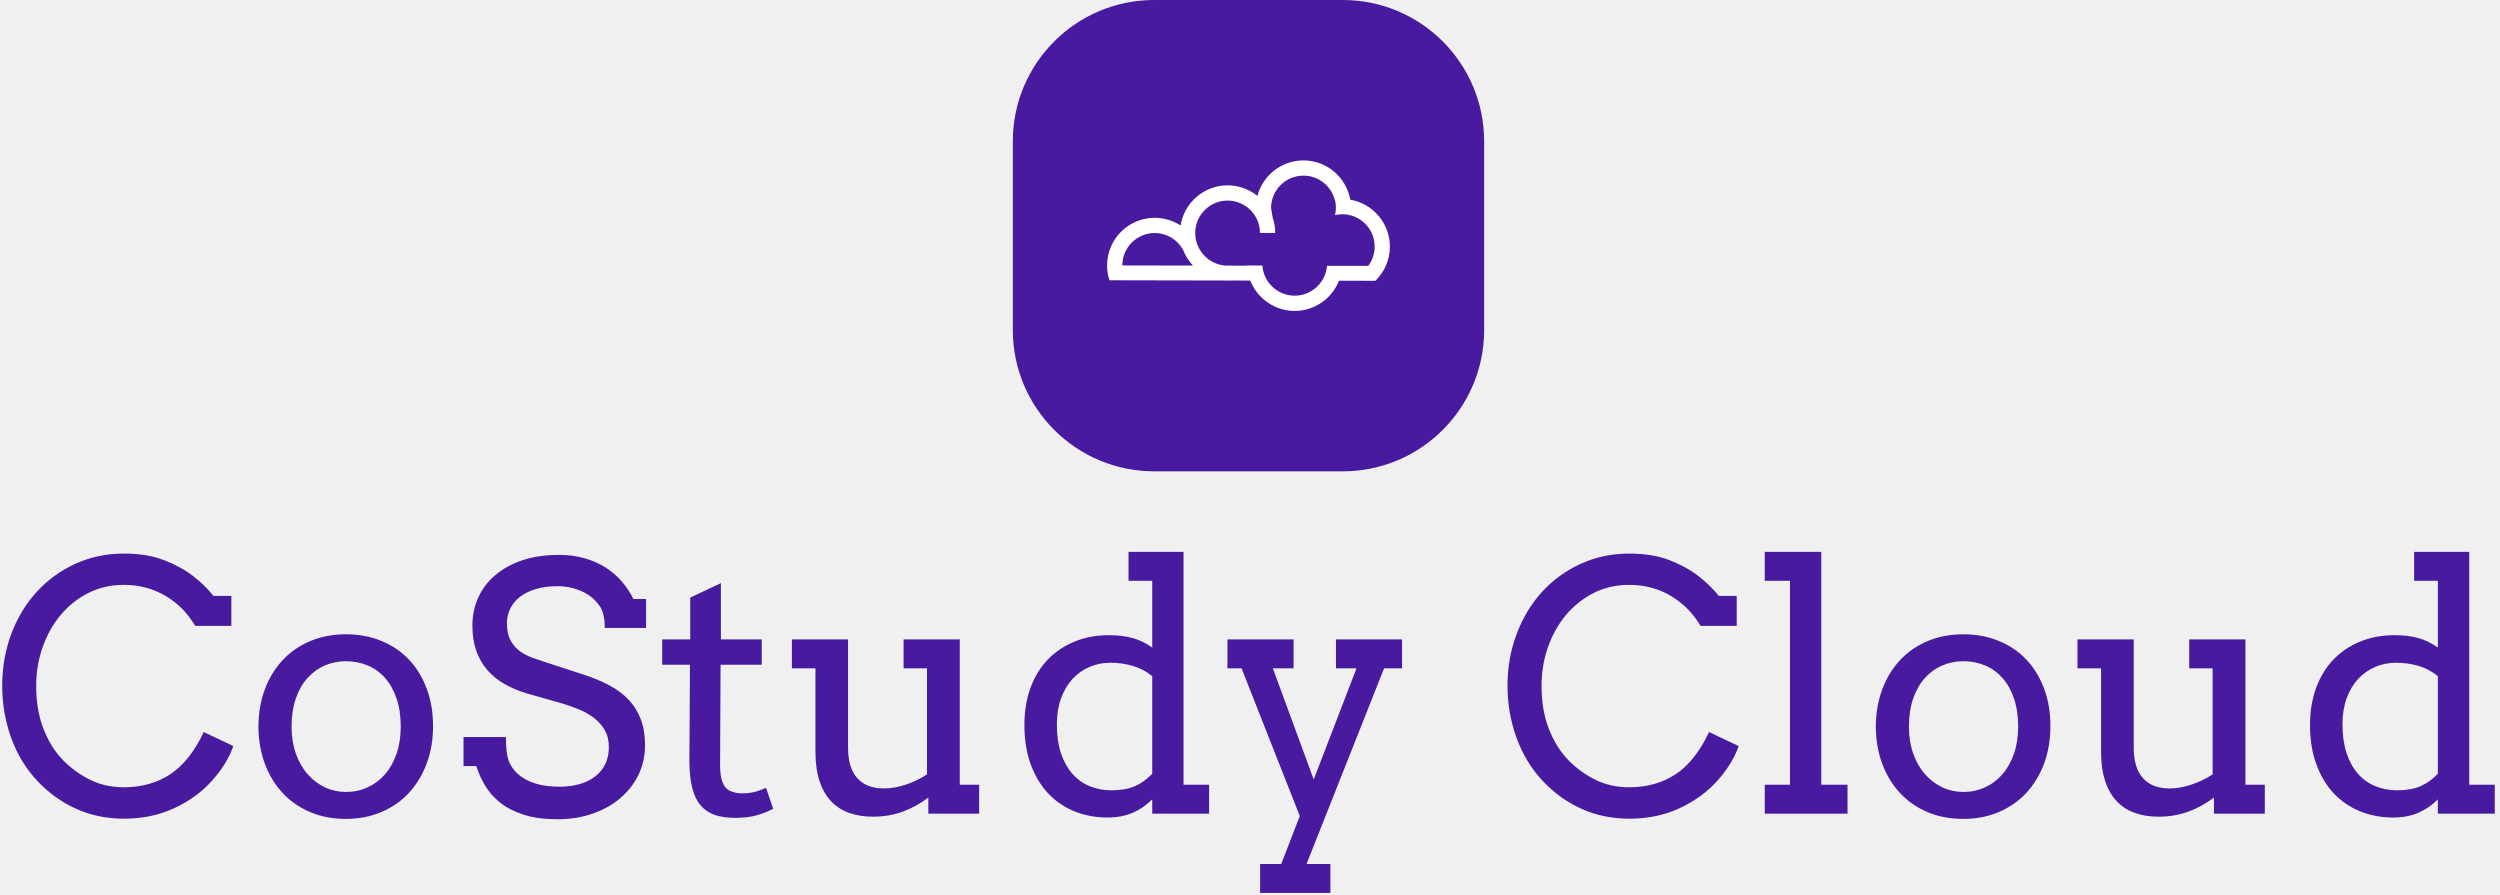
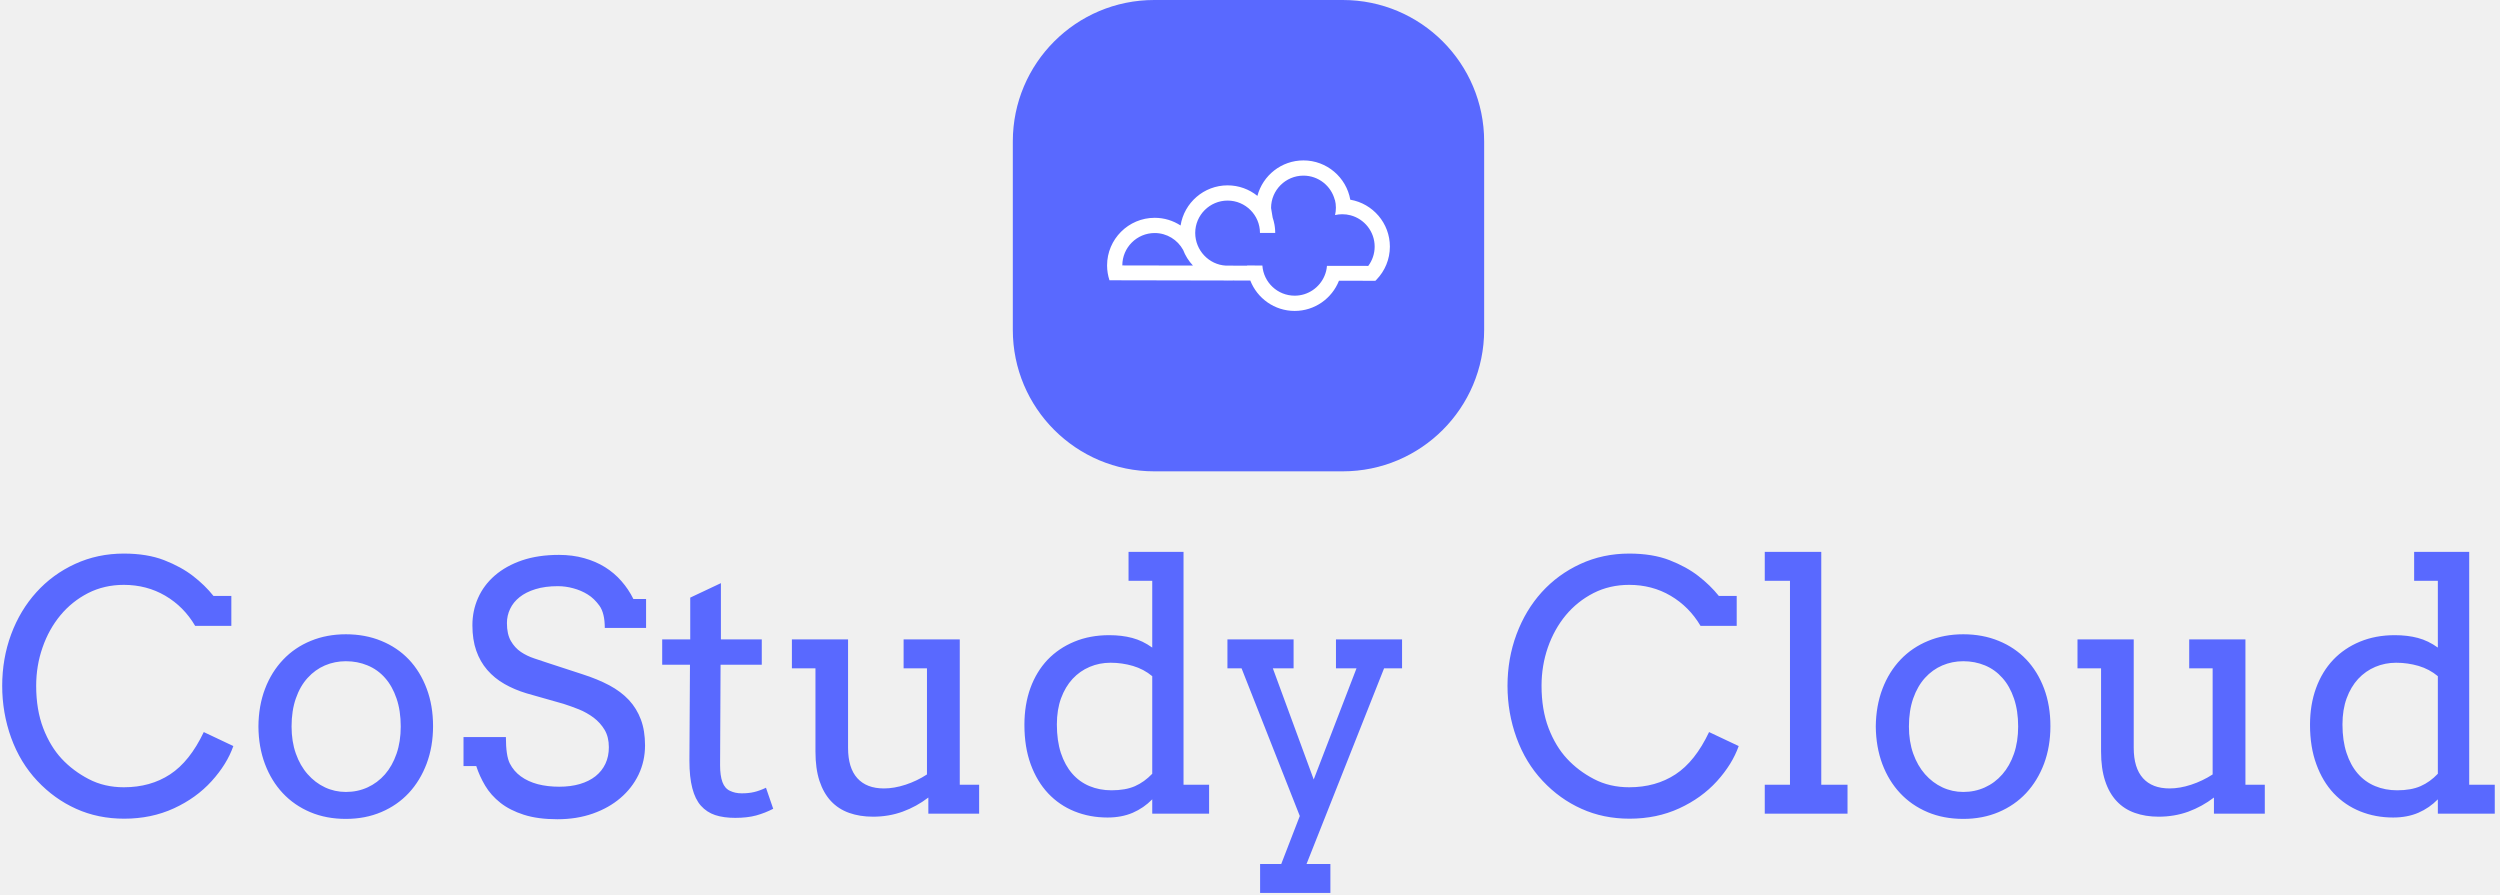
<svg xmlns="http://www.w3.org/2000/svg" version="1.1" width="1500" height="537" viewBox="0 0 1500 537">
  <g transform="matrix(1,0,0,1,-0.9090909,-0.6267027)">
    <svg viewBox="0 0 396 142" data-background-color="#ffffff" preserveAspectRatio="xMidYMid meet" height="537" width="1500">
      <g id="tight-bounds" transform="matrix(1,0,0,1,0.24,0.1657203)">
        <svg viewBox="0 0 395.52 141.669" height="141.669" width="395.52">
          <g>
            <svg viewBox="0 0 395.52 141.669" height="141.669" width="395.52">
              <g transform="matrix(1,0,0,1,0,87.55685)">
                <svg viewBox="0 0 395.52 54.112" height="54.112" width="395.52">
                  <g id="textblocktransform">
                    <svg viewBox="0 0 395.52 54.112" height="54.112" width="395.52" id="textblock">
                      <g>
                        <svg viewBox="0 0 395.52 54.112" height="54.112" width="395.52">
                          <g transform="matrix(1,0,0,1,0,0)">
-                             <svg width="395.52" viewBox="1.76 -37.99 361.69 49.49" height="54.112" data-palette-color="#471aa0">
-                               <path d="M35.01-27.25L29.76-27.25Q28.13-30.03 25.43-31.62 22.73-33.2 19.41-33.2L19.41-33.2Q16.58-33.2 14.23-32.01 11.89-30.81 10.22-28.8 8.54-26.78 7.62-24.13 6.69-21.48 6.69-18.55L6.69-18.55Q6.69-15.09 7.71-12.41 8.74-9.74 10.39-7.97 12.04-6.2 14.31-5.02 16.58-3.83 19.41-3.83L19.41-3.83Q23.27-3.83 26.12-5.7 28.98-7.57 31.01-11.84L31.01-11.84 35.3-9.81Q34.38-7.18 32.15-4.72 29.93-2.27 26.67-0.77 23.41 0.73 19.46 0.73L19.46 0.73Q15.67 0.73 12.5-0.7 9.33-2.12 6.85-4.76 4.37-7.4 3.06-11.01 1.76-14.62 1.76-18.55L1.76-18.55Q1.76-22.51 3.06-26.03 4.37-29.54 6.73-32.14 9.08-34.74 12.34-36.24 15.6-37.74 19.41-37.74L19.41-37.74Q22.8-37.74 25.27-36.78 27.73-35.82 29.46-34.48 31.18-33.15 32.42-31.59L32.42-31.59 35.01-31.59 35.01-27.25ZM38.94-12.65L38.94-12.65Q38.96-15.65 39.9-18.12 40.84-20.58 42.53-22.35 44.21-24.12 46.53-25.07 48.85-26.03 51.63-26.03L51.63-26.03Q54.44-26.03 56.77-25.07 59.1-24.12 60.76-22.38 62.42-20.63 63.35-18.16 64.28-15.7 64.28-12.7L64.28-12.7Q64.28-9.74 63.35-7.26 62.42-4.79 60.76-3 59.1-1.22 56.77-0.23 54.44 0.76 51.63 0.76L51.63 0.76Q48.78 0.76 46.46-0.22 44.14-1.2 42.48-2.97 40.82-4.74 39.89-7.2 38.96-9.67 38.94-12.65ZM43.75-12.65L43.75-12.65Q43.75-10.47 44.37-8.72 44.99-6.96 46.08-5.73 47.17-4.49 48.59-3.82 50.02-3.15 51.63-3.15L51.63-3.15Q53.32-3.15 54.77-3.81 56.22-4.47 57.3-5.7 58.37-6.93 58.98-8.69 59.59-10.45 59.59-12.65L59.59-12.65Q59.59-14.94 58.98-16.72 58.37-18.51 57.31-19.7 56.25-20.9 54.78-21.51 53.32-22.12 51.63-22.12L51.63-22.12Q50.02-22.12 48.59-21.51 47.17-20.9 46.08-19.7 44.99-18.51 44.37-16.72 43.75-14.94 43.75-12.65ZM89.2-26.95Q89.2-29.1 88.42-30.18 87.64-31.25 86.7-31.82 85.76-32.4 84.64-32.7 83.52-33.01 82.39-33.01L82.39-33.01Q80.54-33.01 79.15-32.58 77.75-32.15 76.84-31.42 75.92-30.69 75.46-29.71 75-28.74 75-27.66L75-27.66Q75-26.05 75.57-25.06 76.14-24.07 77.02-23.47 77.9-22.88 78.96-22.53 80.02-22.19 81-21.85L81-21.85 85.93-20.24Q88.15-19.53 89.85-18.63 91.55-17.72 92.7-16.49 93.84-15.26 94.44-13.65 95.04-12.04 95.04-9.91L95.04-9.91Q95.04-7.62 94.1-5.66 93.16-3.71 91.47-2.27 89.79-0.83 87.46-0.01 85.13 0.81 82.34 0.81L82.34 0.81Q79.49 0.81 77.46 0.16 75.43-0.49 74.06-1.57 72.68-2.66 71.85-4.05 71.02-5.44 70.55-6.91L70.55-6.91 68.7-6.91 68.7-11.11 74.85-11.11Q74.85-8.4 75.42-7.28 76-6.15 77.02-5.41 78.05-4.66 79.46-4.28 80.88-3.91 82.59-3.91L82.59-3.91Q84.25-3.91 85.58-4.3 86.91-4.69 87.85-5.43 88.79-6.18 89.29-7.24 89.79-8.3 89.79-9.64L89.79-9.64Q89.79-11.13 89.17-12.17 88.54-13.21 87.57-13.94 86.59-14.67 85.43-15.14 84.27-15.6 83.2-15.94L83.2-15.94 77.85-17.46Q76.09-17.99 74.64-18.82 73.19-19.65 72.15-20.85 71.11-22.05 70.55-23.65 69.99-25.24 69.99-27.34L69.99-27.34Q69.99-29.47 70.82-31.32 71.65-33.18 73.26-34.57 74.87-35.96 77.2-36.76 79.54-37.55 82.54-37.55L82.54-37.55Q84.52-37.55 86.19-37.08 87.86-36.62 89.22-35.78 90.57-34.94 91.61-33.75 92.65-32.57 93.35-31.15L93.35-31.15 95.19-31.15 95.19-26.95 89.2-26.95ZM106.05-33.45L106.05-25.29 111.98-25.29 111.98-21.61 106-21.61 105.93-7.01Q105.93-5.52 106.27-4.59 106.61-3.66 107.37-3.31 108.12-2.95 109.07-2.95L109.07-2.95Q110.1-2.95 110.88-3.14 111.66-3.32 112.59-3.76L112.59-3.76 113.64-0.71Q112.47-0.1 111.17 0.26 109.88 0.61 108.12 0.61L108.12 0.61Q106.46 0.61 105.23 0.21 104-0.2 103.15-1.15 102.31-2.1 101.9-3.7 101.48-5.3 101.48-7.69L101.48-7.69 101.56-21.61 97.53-21.61 97.53-25.29 101.6-25.29 101.6-31.35 106.05-33.45ZM132.56-21.09L132.56-25.29 140.71-25.29 140.71-4.2 143.52-4.2 143.52 0 136.15 0 136.15-2.34Q134.44-1.03 132.42-0.29 130.41 0.44 128.12 0.44L128.12 0.44Q126.21 0.44 124.66-0.11 123.11-0.66 122.02-1.82 120.94-2.98 120.35-4.76 119.77-6.54 119.77-9.01L119.77-9.01 119.77-21.09 116.35-21.09 116.35-25.29 124.5-25.29 124.5-9.55Q124.5-6.64 125.84-5.15 127.19-3.66 129.7-3.66L129.7-3.66Q131.19-3.66 132.84-4.2 134.49-4.74 135.95-5.69L135.95-5.69 135.95-21.09 132.56-21.09ZM165.2-33.79L165.2-37.99 173.18-37.99 173.18-4.2 176.89-4.2 176.89 0 168.64 0 168.64-2.08Q167.42-0.83 165.81-0.13 164.2 0.56 162.15 0.56L162.15 0.56Q159.58 0.56 157.37-0.33 155.16-1.22 153.54-2.94 151.92-4.66 151-7.17 150.09-9.67 150.09-12.89L150.09-12.89Q150.09-15.82 150.96-18.23 151.84-20.63 153.45-22.33 155.07-24.02 157.34-24.96 159.61-25.9 162.39-25.9L162.39-25.9Q164.22-25.9 165.73-25.5 167.25-25.1 168.64-24.1L168.64-24.1 168.64-33.79 165.2-33.79ZM162.73-3.39L162.73-3.39Q164.76-3.39 166.13-3.99 167.49-4.59 168.64-5.79L168.64-5.79 168.64-19.95Q167.42-20.97 165.83-21.44 164.25-21.9 162.59-21.9L162.59-21.9Q160.97-21.9 159.56-21.3 158.14-20.7 157.08-19.56 156.02-18.41 155.41-16.75 154.8-15.09 154.8-12.94L154.8-12.94Q154.8-10.6 155.38-8.81 155.97-7.03 157.02-5.82 158.07-4.61 159.53-4 161-3.39 162.73-3.39ZM179.55-21.09L179.55-25.29 189.15-25.29 189.15-21.09 186.14-21.09 192.07-4.96 198.28-21.09 195.3-21.09 195.3-25.29 204.89-25.29 204.89-21.09 202.28-21.09 191.03 7.3 194.49 7.3 194.49 11.5 184.29 11.5 184.29 7.3 187.36 7.3 190.05 0.34 181.6-21.09 179.55-21.09ZM207.5 0Q207.5 0 207.5 0ZM253.45-27.25L248.2-27.25Q246.56-30.03 243.86-31.62 241.17-33.2 237.85-33.2L237.85-33.2Q235.01-33.2 232.67-32.01 230.33-30.81 228.65-28.8 226.98-26.78 226.05-24.13 225.13-21.48 225.13-18.55L225.13-18.55Q225.13-15.09 226.15-12.41 227.18-9.74 228.83-7.97 230.47-6.2 232.74-5.02 235.01-3.83 237.85-3.83L237.85-3.83Q241.7-3.83 244.56-5.7 247.42-7.57 249.44-11.84L249.44-11.84 253.74-9.81Q252.81-7.18 250.59-4.72 248.37-2.27 245.11-0.77 241.85 0.73 237.9 0.73L237.9 0.73Q234.11 0.73 230.94-0.7 227.76-2.12 225.29-4.76 222.81-7.4 221.5-11.01 220.19-14.62 220.19-18.55L220.19-18.55Q220.19-22.51 221.5-26.03 222.81-29.54 225.16-32.14 227.52-34.74 230.78-36.24 234.04-37.74 237.85-37.74L237.85-37.74Q241.24-37.74 243.71-36.78 246.17-35.82 247.89-34.48 249.61-33.15 250.86-31.59L250.86-31.59 253.45-31.59 253.45-27.25ZM257.52-33.79L257.52-37.99 265.72-37.99 265.72-4.2 269.53-4.2 269.53 0 257.52 0 257.52-4.2 261.18-4.2 261.18-33.79 257.52-33.79ZM273.63-12.65L273.63-12.65Q273.66-15.65 274.6-18.12 275.54-20.58 277.22-22.35 278.91-24.12 281.23-25.07 283.54-26.03 286.33-26.03L286.33-26.03Q289.14-26.03 291.47-25.07 293.8-24.12 295.46-22.38 297.12-20.63 298.05-18.16 298.97-15.7 298.97-12.7L298.97-12.7Q298.97-9.74 298.05-7.26 297.12-4.79 295.46-3 293.8-1.22 291.47-0.23 289.14 0.76 286.33 0.76L286.33 0.76Q283.47 0.76 281.15-0.22 278.83-1.2 277.17-2.97 275.51-4.74 274.58-7.2 273.66-9.67 273.63-12.65ZM278.44-12.65L278.44-12.65Q278.44-10.47 279.06-8.72 279.69-6.96 280.77-5.73 281.86-4.49 283.29-3.82 284.72-3.15 286.33-3.15L286.33-3.15Q288.01-3.15 289.46-3.81 290.92-4.47 291.99-5.7 293.07-6.93 293.68-8.69 294.29-10.45 294.29-12.65L294.29-12.65Q294.29-14.94 293.68-16.72 293.07-18.51 292-19.7 290.94-20.9 289.48-21.51 288.01-22.12 286.33-22.12L286.33-22.12Q284.72-22.12 283.29-21.51 281.86-20.9 280.77-19.7 279.69-18.51 279.06-16.72 278.44-14.94 278.44-12.65ZM319.11-21.09L319.11-25.29 327.27-25.29 327.27-4.2 330.08-4.2 330.08 0 322.7 0 322.7-2.34Q320.99-1.03 318.98-0.29 316.96 0.44 314.67 0.44L314.67 0.44Q312.77 0.44 311.22-0.11 309.66-0.66 308.58-1.82 307.49-2.98 306.91-4.76 306.32-6.54 306.32-9.01L306.32-9.01 306.32-21.09 302.9-21.09 302.9-25.29 311.06-25.29 311.06-9.55Q311.06-6.64 312.4-5.15 313.74-3.66 316.26-3.66L316.26-3.66Q317.75-3.66 319.39-4.2 321.04-4.74 322.51-5.69L322.51-5.69 322.51-21.09 319.11-21.09ZM351.75-33.79L351.75-37.99 359.74-37.99 359.74-4.2 363.45-4.2 363.45 0 355.19 0 355.19-2.08Q353.97-0.83 352.36-0.13 350.75 0.56 348.7 0.56L348.7 0.56Q346.14 0.56 343.93-0.33 341.72-1.22 340.09-2.94 338.47-4.66 337.56-7.17 336.64-9.67 336.64-12.89L336.64-12.89Q336.64-15.82 337.52-18.23 338.4-20.63 340.01-22.33 341.62-24.02 343.89-24.96 346.16-25.9 348.94-25.9L348.94-25.9Q350.78-25.9 352.29-25.5 353.8-25.1 355.19-24.1L355.19-24.1 355.19-33.79 351.75-33.79ZM349.29-3.39L349.29-3.39Q351.31-3.39 352.68-3.99 354.05-4.59 355.19-5.79L355.19-5.79 355.19-19.95Q353.97-20.97 352.39-21.44 350.8-21.9 349.14-21.9L349.14-21.9Q347.53-21.9 346.11-21.3 344.7-20.7 343.63-19.56 342.57-18.41 341.96-16.75 341.35-15.09 341.35-12.94L341.35-12.94Q341.35-10.6 341.94-8.81 342.52-7.03 343.57-5.82 344.62-4.61 346.09-4 347.55-3.39 349.29-3.39Z" opacity="1" transform="matrix(1,0,0,1,0,0)" fill="#471aa0" class="wordmark-text-0" data-fill-palette-color="primary" id="text-0" />
+                             <svg width="395.52" viewBox="1.76 -37.99 361.69 49.49" height="54.112" data-palette-color="#5969ff">
+                               <path d="M35.01-27.25L29.76-27.25Q28.13-30.03 25.43-31.62 22.73-33.2 19.41-33.2L19.41-33.2Q16.58-33.2 14.23-32.01 11.89-30.81 10.22-28.8 8.54-26.78 7.62-24.13 6.69-21.48 6.69-18.55L6.69-18.55Q6.69-15.09 7.71-12.41 8.74-9.74 10.39-7.97 12.04-6.2 14.31-5.02 16.58-3.83 19.41-3.83L19.41-3.83Q23.27-3.83 26.12-5.7 28.98-7.57 31.01-11.84L31.01-11.84 35.3-9.81Q34.38-7.18 32.15-4.72 29.93-2.27 26.67-0.77 23.41 0.73 19.46 0.73L19.46 0.73Q15.67 0.73 12.5-0.7 9.33-2.12 6.85-4.76 4.37-7.4 3.06-11.01 1.76-14.62 1.76-18.55L1.76-18.55Q1.76-22.51 3.06-26.03 4.37-29.54 6.73-32.14 9.08-34.74 12.34-36.24 15.6-37.74 19.41-37.74L19.41-37.74Q22.8-37.74 25.27-36.78 27.73-35.82 29.46-34.48 31.18-33.15 32.42-31.59L32.42-31.59 35.01-31.59 35.01-27.25ZM38.94-12.65L38.94-12.65Q38.96-15.65 39.9-18.12 40.84-20.58 42.53-22.35 44.21-24.12 46.53-25.07 48.85-26.03 51.63-26.03L51.63-26.03Q54.44-26.03 56.77-25.07 59.1-24.12 60.76-22.38 62.42-20.63 63.35-18.16 64.28-15.7 64.28-12.7L64.28-12.7Q64.28-9.74 63.35-7.26 62.42-4.79 60.76-3 59.1-1.22 56.77-0.23 54.44 0.76 51.63 0.76L51.63 0.76Q48.78 0.76 46.46-0.22 44.14-1.2 42.48-2.97 40.82-4.74 39.89-7.2 38.96-9.67 38.94-12.65ZM43.75-12.65L43.75-12.65Q43.75-10.47 44.37-8.72 44.99-6.96 46.08-5.73 47.17-4.49 48.59-3.82 50.02-3.15 51.63-3.15L51.63-3.15Q53.32-3.15 54.77-3.81 56.22-4.47 57.3-5.7 58.37-6.93 58.98-8.69 59.59-10.45 59.59-12.65L59.59-12.65Q59.59-14.94 58.98-16.72 58.37-18.51 57.31-19.7 56.25-20.9 54.78-21.51 53.32-22.12 51.63-22.12L51.63-22.12Q50.02-22.12 48.59-21.51 47.17-20.9 46.08-19.7 44.99-18.51 44.37-16.72 43.75-14.94 43.75-12.65ZM89.2-26.95Q89.2-29.1 88.42-30.18 87.64-31.25 86.7-31.82 85.76-32.4 84.64-32.7 83.52-33.01 82.39-33.01L82.39-33.01Q80.54-33.01 79.15-32.58 77.75-32.15 76.84-31.42 75.92-30.69 75.46-29.71 75-28.74 75-27.66L75-27.66Q75-26.05 75.57-25.06 76.14-24.07 77.02-23.47 77.9-22.88 78.96-22.53 80.02-22.19 81-21.85L81-21.85 85.93-20.24Q88.15-19.53 89.85-18.63 91.55-17.72 92.7-16.49 93.84-15.26 94.44-13.65 95.04-12.04 95.04-9.91L95.04-9.91Q95.04-7.62 94.1-5.66 93.16-3.71 91.47-2.27 89.79-0.83 87.46-0.01 85.13 0.81 82.34 0.81L82.34 0.81Q79.49 0.81 77.46 0.16 75.43-0.49 74.06-1.57 72.68-2.66 71.85-4.05 71.02-5.44 70.55-6.91L70.55-6.91 68.7-6.91 68.7-11.11 74.85-11.11Q74.85-8.4 75.42-7.28 76-6.15 77.02-5.41 78.05-4.66 79.46-4.28 80.88-3.91 82.59-3.91L82.59-3.91Q84.25-3.91 85.58-4.3 86.91-4.69 87.85-5.43 88.79-6.18 89.29-7.24 89.79-8.3 89.79-9.64L89.79-9.64Q89.79-11.13 89.17-12.17 88.54-13.21 87.57-13.94 86.59-14.67 85.43-15.14 84.27-15.6 83.2-15.94L83.2-15.94 77.85-17.46Q76.09-17.99 74.64-18.82 73.19-19.65 72.15-20.85 71.11-22.05 70.55-23.65 69.99-25.24 69.99-27.34L69.99-27.34Q69.99-29.47 70.82-31.32 71.65-33.18 73.26-34.57 74.87-35.96 77.2-36.76 79.54-37.55 82.54-37.55L82.54-37.55Q84.52-37.55 86.19-37.08 87.86-36.62 89.22-35.78 90.57-34.94 91.61-33.75 92.65-32.57 93.35-31.15L93.35-31.15 95.19-31.15 95.19-26.95 89.2-26.95ZM106.05-33.45L106.05-25.29 111.98-25.29 111.98-21.61 106-21.61 105.93-7.01Q105.93-5.52 106.27-4.59 106.61-3.66 107.37-3.31 108.12-2.95 109.07-2.95L109.07-2.95Q110.1-2.95 110.88-3.14 111.66-3.32 112.59-3.76L112.59-3.76 113.64-0.71Q112.47-0.1 111.17 0.26 109.88 0.61 108.12 0.61L108.12 0.61Q106.46 0.61 105.23 0.21 104-0.2 103.15-1.15 102.31-2.1 101.9-3.7 101.48-5.3 101.48-7.69L101.48-7.69 101.56-21.61 97.53-21.61 97.53-25.29 101.6-25.29 101.6-31.35 106.05-33.45ZM132.56-21.09L132.56-25.29 140.71-25.29 140.71-4.2 143.52-4.2 143.52 0 136.15 0 136.15-2.34Q134.44-1.03 132.42-0.29 130.41 0.44 128.12 0.44L128.12 0.44Q126.21 0.44 124.66-0.11 123.11-0.66 122.02-1.82 120.94-2.98 120.35-4.76 119.77-6.54 119.77-9.01L119.77-9.01 119.77-21.09 116.35-21.09 116.35-25.29 124.5-25.29 124.5-9.55Q124.5-6.64 125.84-5.15 127.19-3.66 129.7-3.66L129.7-3.66Q131.19-3.66 132.84-4.2 134.49-4.74 135.95-5.69L135.95-5.69 135.95-21.09 132.56-21.09ZM165.2-33.79L165.2-37.99 173.18-37.99 173.18-4.2 176.89-4.2 176.89 0 168.64 0 168.64-2.08Q167.42-0.83 165.81-0.13 164.2 0.56 162.15 0.56L162.15 0.56Q159.58 0.56 157.37-0.33 155.16-1.22 153.54-2.94 151.92-4.66 151-7.17 150.09-9.67 150.09-12.89L150.09-12.89Q150.09-15.82 150.96-18.23 151.84-20.63 153.45-22.33 155.07-24.02 157.34-24.96 159.61-25.9 162.39-25.9L162.39-25.9Q164.22-25.9 165.73-25.5 167.25-25.1 168.64-24.1L168.64-24.1 168.64-33.79 165.2-33.79ZM162.73-3.39L162.73-3.39Q164.76-3.39 166.13-3.99 167.49-4.59 168.64-5.79L168.64-5.79 168.64-19.95Q167.42-20.97 165.83-21.44 164.25-21.9 162.59-21.9L162.59-21.9Q160.97-21.9 159.56-21.3 158.14-20.7 157.08-19.56 156.02-18.41 155.41-16.75 154.8-15.09 154.8-12.94L154.8-12.94Q154.8-10.6 155.38-8.81 155.97-7.03 157.02-5.82 158.07-4.61 159.53-4 161-3.39 162.73-3.39ZM179.55-21.09L179.55-25.29 189.15-25.29 189.15-21.09 186.14-21.09 192.07-4.96 198.28-21.09 195.3-21.09 195.3-25.29 204.89-25.29 204.89-21.09 202.28-21.09 191.03 7.3 194.49 7.3 194.49 11.5 184.29 11.5 184.29 7.3 187.36 7.3 190.05 0.34 181.6-21.09 179.55-21.09ZM207.5 0Q207.5 0 207.5 0ZM253.45-27.25L248.2-27.25Q246.56-30.03 243.86-31.62 241.17-33.2 237.85-33.2L237.85-33.2Q235.01-33.2 232.67-32.01 230.33-30.81 228.65-28.8 226.98-26.78 226.05-24.13 225.13-21.48 225.13-18.55L225.13-18.55Q225.13-15.09 226.15-12.41 227.18-9.74 228.83-7.97 230.47-6.2 232.74-5.02 235.01-3.83 237.85-3.83L237.85-3.83Q241.7-3.83 244.56-5.7 247.42-7.57 249.44-11.84L249.44-11.84 253.74-9.81Q252.81-7.18 250.59-4.72 248.37-2.27 245.11-0.77 241.85 0.73 237.9 0.73L237.9 0.73Q234.11 0.73 230.94-0.7 227.76-2.12 225.29-4.76 222.81-7.4 221.5-11.01 220.19-14.62 220.19-18.55L220.19-18.55Q220.19-22.51 221.5-26.03 222.81-29.54 225.16-32.14 227.52-34.74 230.78-36.24 234.04-37.74 237.85-37.74L237.85-37.74Q241.24-37.74 243.71-36.78 246.17-35.82 247.89-34.48 249.61-33.15 250.86-31.59L250.86-31.59 253.45-31.59 253.45-27.25ZM257.52-33.79L257.52-37.99 265.72-37.99 265.72-4.2 269.53-4.2 269.53 0 257.52 0 257.52-4.2 261.18-4.2 261.18-33.79 257.52-33.79ZM273.63-12.65L273.63-12.65Q273.66-15.65 274.6-18.12 275.54-20.58 277.22-22.35 278.91-24.12 281.23-25.07 283.54-26.03 286.33-26.03L286.33-26.03Q289.14-26.03 291.47-25.07 293.8-24.12 295.46-22.38 297.12-20.63 298.05-18.16 298.97-15.7 298.97-12.7L298.97-12.7Q298.97-9.74 298.05-7.26 297.12-4.79 295.46-3 293.8-1.22 291.47-0.23 289.14 0.76 286.33 0.76L286.33 0.76Q283.47 0.76 281.15-0.22 278.83-1.2 277.17-2.97 275.51-4.74 274.58-7.2 273.66-9.67 273.63-12.65ZM278.44-12.65L278.44-12.65Q278.44-10.47 279.06-8.72 279.69-6.96 280.77-5.73 281.86-4.49 283.29-3.82 284.72-3.15 286.33-3.15L286.33-3.15Q288.01-3.15 289.46-3.81 290.92-4.47 291.99-5.7 293.07-6.93 293.68-8.69 294.29-10.45 294.29-12.65L294.29-12.65Q294.29-14.94 293.68-16.72 293.07-18.51 292-19.7 290.94-20.9 289.48-21.51 288.01-22.12 286.33-22.12L286.33-22.12Q284.72-22.12 283.29-21.51 281.86-20.9 280.77-19.7 279.69-18.51 279.06-16.72 278.44-14.94 278.44-12.65ZM319.11-21.09L319.11-25.29 327.27-25.29 327.27-4.2 330.08-4.2 330.08 0 322.7 0 322.7-2.34Q320.99-1.03 318.98-0.29 316.96 0.44 314.67 0.44L314.67 0.44Q312.77 0.44 311.22-0.11 309.66-0.66 308.58-1.82 307.49-2.98 306.91-4.76 306.32-6.54 306.32-9.01L306.32-9.01 306.32-21.09 302.9-21.09 302.9-25.29 311.06-25.29 311.06-9.55Q311.06-6.64 312.4-5.15 313.74-3.66 316.26-3.66L316.26-3.66Q317.75-3.66 319.39-4.2 321.04-4.74 322.51-5.69L322.51-5.69 322.51-21.09 319.11-21.09ZM351.75-33.79L351.75-37.99 359.74-37.99 359.74-4.2 363.45-4.2 363.45 0 355.19 0 355.19-2.08Q353.97-0.83 352.36-0.13 350.75 0.56 348.7 0.56L348.7 0.56Q346.14 0.56 343.93-0.33 341.72-1.22 340.09-2.94 338.47-4.66 337.56-7.17 336.64-9.67 336.64-12.89L336.64-12.89Q336.64-15.82 337.52-18.23 338.4-20.63 340.01-22.33 341.62-24.02 343.89-24.96 346.16-25.9 348.94-25.9L348.94-25.9Q350.78-25.9 352.29-25.5 353.8-25.1 355.19-24.1L355.19-24.1 355.19-33.79 351.75-33.79ZM349.29-3.39L349.29-3.39Q351.31-3.39 352.68-3.99 354.05-4.59 355.19-5.79L355.19-5.79 355.19-19.95Q353.97-20.97 352.39-21.44 350.8-21.9 349.14-21.9L349.14-21.9Q347.53-21.9 346.11-21.3 344.7-20.7 343.63-19.56 342.57-18.41 341.96-16.75 341.35-15.09 341.35-12.94L341.35-12.94Q341.35-10.6 341.94-8.81 342.52-7.03 343.57-5.82 344.62-4.61 346.09-4 347.55-3.39 349.29-3.39Z" opacity="1" transform="matrix(1,0,0,1,0,0)" fill="#5969ff" class="wordmark-text-0" data-fill-palette-color="primary" id="text-0" />
                            </svg>
                          </g>
                        </svg>
                      </g>
                    </svg>
                  </g>
                </svg>
              </g>
              <g transform="matrix(1,0,0,1,160.3688,0)">
                <svg viewBox="0 0 74.782 74.782" height="74.782" width="74.782">
                  <g>
                    <svg />
                  </g>
                  <g id="icon-0">
                    <svg viewBox="0 0 74.782 74.782" height="74.782" width="74.782">
                      <g>
-                         <path transform="scale(0.74782,0.74782)" d="M30 100c-16.569 0-30-13.431-30-30v-40c0-16.569 13.431-30 30-30h40c16.569 0 30 13.431 30 30v40c0 16.569-13.431 30-30 30z" fill="#471aa0" fill-rule="nonzero" stroke="none" stroke-width="1" stroke-linecap="butt" stroke-linejoin="miter" stroke-miterlimit="10" stroke-dasharray="" stroke-dashoffset="0" font-family="none" font-weight="none" font-size="none" text-anchor="none" style="mix-blend-mode: normal" data-fill-palette-color="accent" />
+                         <path transform="scale(0.74782,0.74782)" d="M30 100c-16.569 0-30-13.431-30-30v-40c0-16.569 13.431-30 30-30h40c16.569 0 30 13.431 30 30v40c0 16.569-13.431 30-30 30z" fill="#5969ff" fill-rule="nonzero" stroke="none" stroke-width="1" stroke-linecap="butt" stroke-linejoin="miter" stroke-miterlimit="10" stroke-dasharray="" stroke-dashoffset="0" font-family="none" font-weight="none" font-size="none" text-anchor="none" style="mix-blend-mode: normal" data-fill-palette-color="accent" />
                      </g>
                      <g transform="matrix(1,0,0,1,14.95648,25.45061)">
                        <svg viewBox="0 0 44.869 23.881" height="23.881" width="44.869">
                          <g>
                            <svg version="1.1" x="0" y="0" viewBox="0.19 17.326 99.809 53.122" enable-background="new 0 0 100 100" xml:space="preserve" height="23.881" width="44.869" class="icon-cg-0" data-fill-palette-color="quaternary" id="cg-0">
                              <path fill="#ffffff" d="M1.028 59.63h0.006l5.819 0.011 20.26 0.039 5.818 0.012 7.969 0.016 0.915 0.002c0.3 0.016 0.604 0.025 0.908 0.025V59.71l1.822 0.004c0.014-0.002 0.029-0.004 0.044-0.006l6.146 0.017c2.443 6.268 8.539 10.723 15.66 10.723 7.097 0 13.178-4.426 15.635-10.66l1.146 0.002 11.702 0.021 0.427-0.429c2.903-3.021 4.694-7.12 4.694-11.632 0-8.281-6.026-15.179-13.922-16.55-0.017-0.003-0.033-0.004-0.05-0.007-1.396-7.869-8.276-13.867-16.539-13.867-7.784 0-14.346 5.323-16.245 12.52-2.882-2.322-6.541-3.716-10.521-3.716-8.367 0-15.324 6.149-16.594 14.165-2.631-1.712-5.768-2.712-9.136-2.712-9.264 0-16.802 7.538-16.802 16.802 0 1.824 0.296 3.582 0.837 5.227L1.028 59.63 1.028 59.63zM42.724 31.504c6.301 0 11.426 5.125 11.426 11.427h5.377c0-0.313-0.012-0.624-0.027-0.933-0.006-0.089-0.016-0.177-0.021-0.266-0.016-0.224-0.033-0.448-0.059-0.67-0.01-0.083-0.021-0.164-0.031-0.246-0.031-0.243-0.065-0.485-0.106-0.724-0.007-0.042-0.015-0.083-0.021-0.124-0.152-0.84-0.363-1.658-0.635-2.45l-0.562-3.392c0-6.301 5.125-11.427 11.427-11.427 5.312 0 9.788 3.644 11.063 8.563 0.016-0.003 0.033-0.005 0.051-0.007 0.221 0.884 0.34 1.808 0.34 2.76 0 0.893-0.106 1.762-0.301 2.597 0.82-0.188 1.676-0.291 2.555-0.291 1.004 0 1.977 0.131 2.904 0.375 4.899 1.288 8.522 5.754 8.522 11.051 0 2.549-0.84 4.905-2.257 6.81l-14.596-0.02c0.004 0.012 0.011 0.023 0.015 0.033-0.093 1.246-0.381 2.354-0.843 3.457-1.723 4.129-5.803 7.039-10.549 7.039-6.019 0-10.959-4.674-11.393-10.582 0 0 0 0 0-0.002l0 0c-0.002-0.021-0.005-0.041-0.006-0.062l-5.385-0.011c0.001 0.021 0.003 0.043 0.004 0.064l-7.484-0.017c-6.028-0.313-10.837-5.427-10.837-11.53C31.296 36.63 36.422 31.504 42.724 31.504zM16.994 42.956c4.318 0 8.083 2.408 10.025 5.95-0.009-0.027-0.018-0.053-0.027-0.08 0.791 2.104 1.993 4.006 3.507 5.613h-0.047l-2.032-0.004L5.567 54.391c0-0.002 0-0.004 0-0.008C5.567 48.082 10.693 42.956 16.994 42.956zM26.771 48.195c0.007 0.02 0.014 0.04 0.021 0.06C26.784 48.235 26.777 48.215 26.771 48.195z" data-fill-palette-color="quaternary" />
                            </svg>
                            <g />
                          </g>
                        </svg>
                      </g>
                    </svg>
                  </g>
                </svg>
              </g>
              <g />
            </svg>
          </g>
          <defs />
        </svg>
        <rect width="395.52" height="141.669" fill="none" stroke="none" visibility="hidden" />
      </g>
    </svg>
  </g>
</svg>
